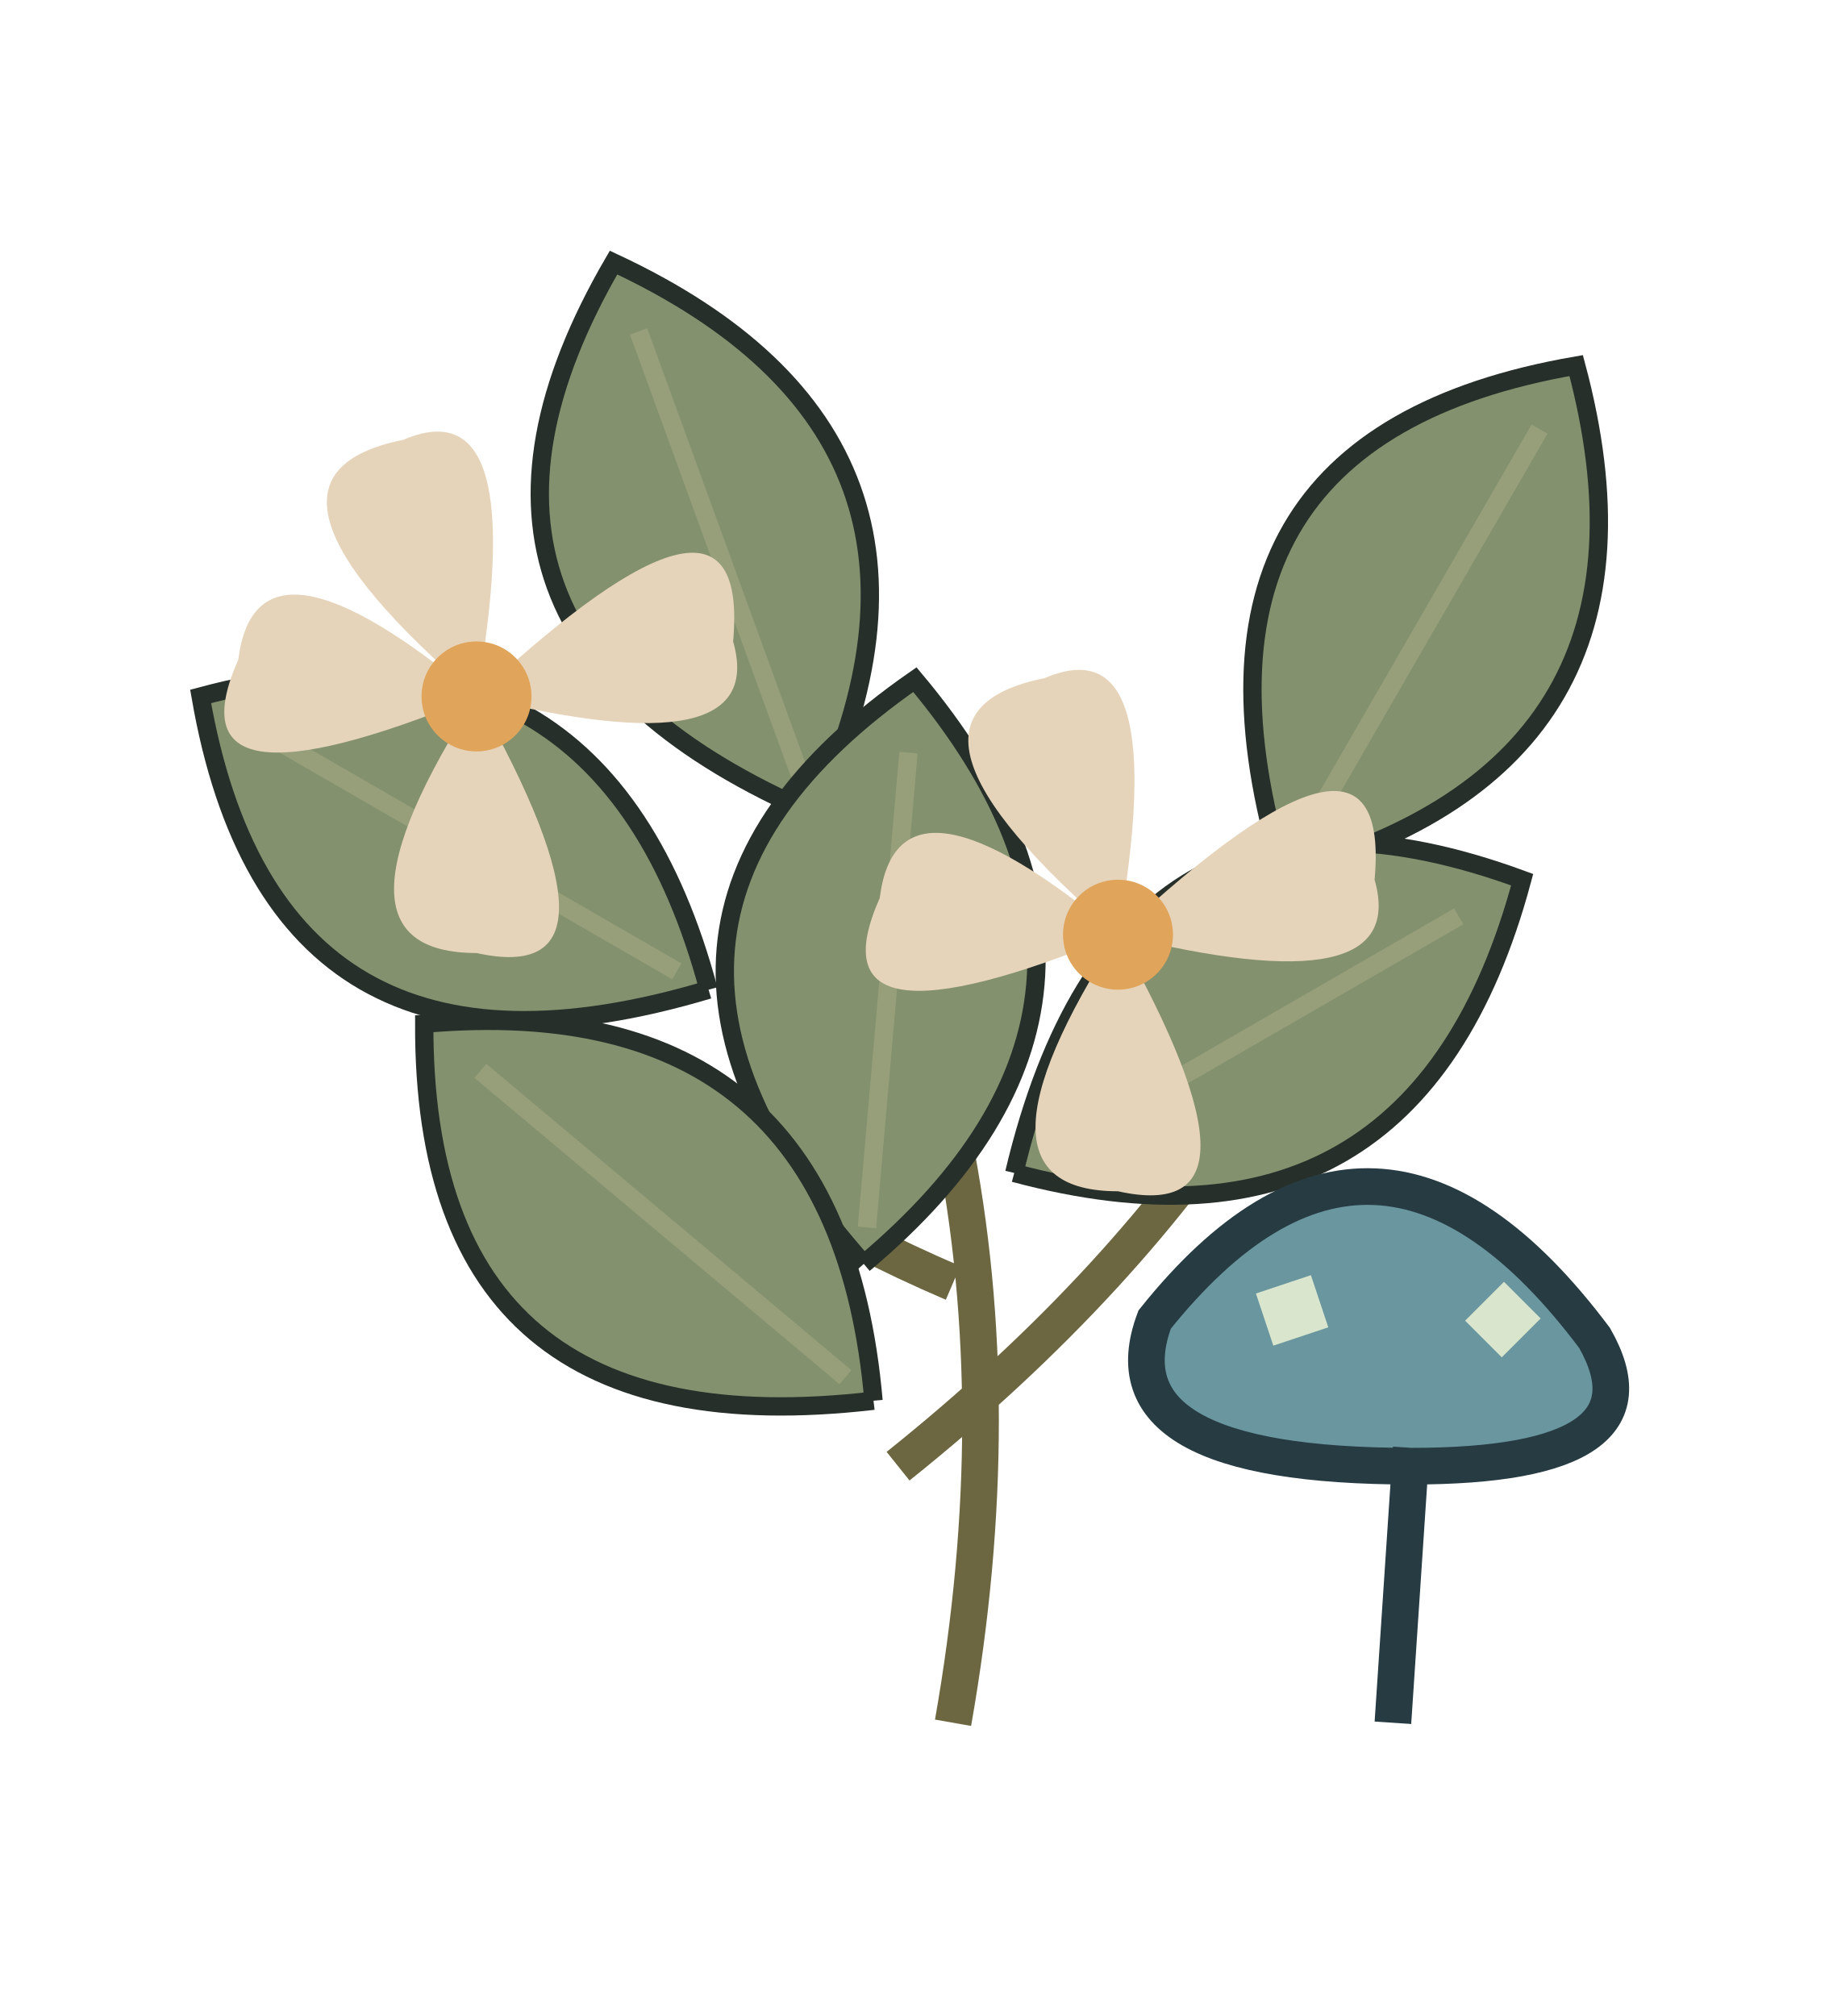
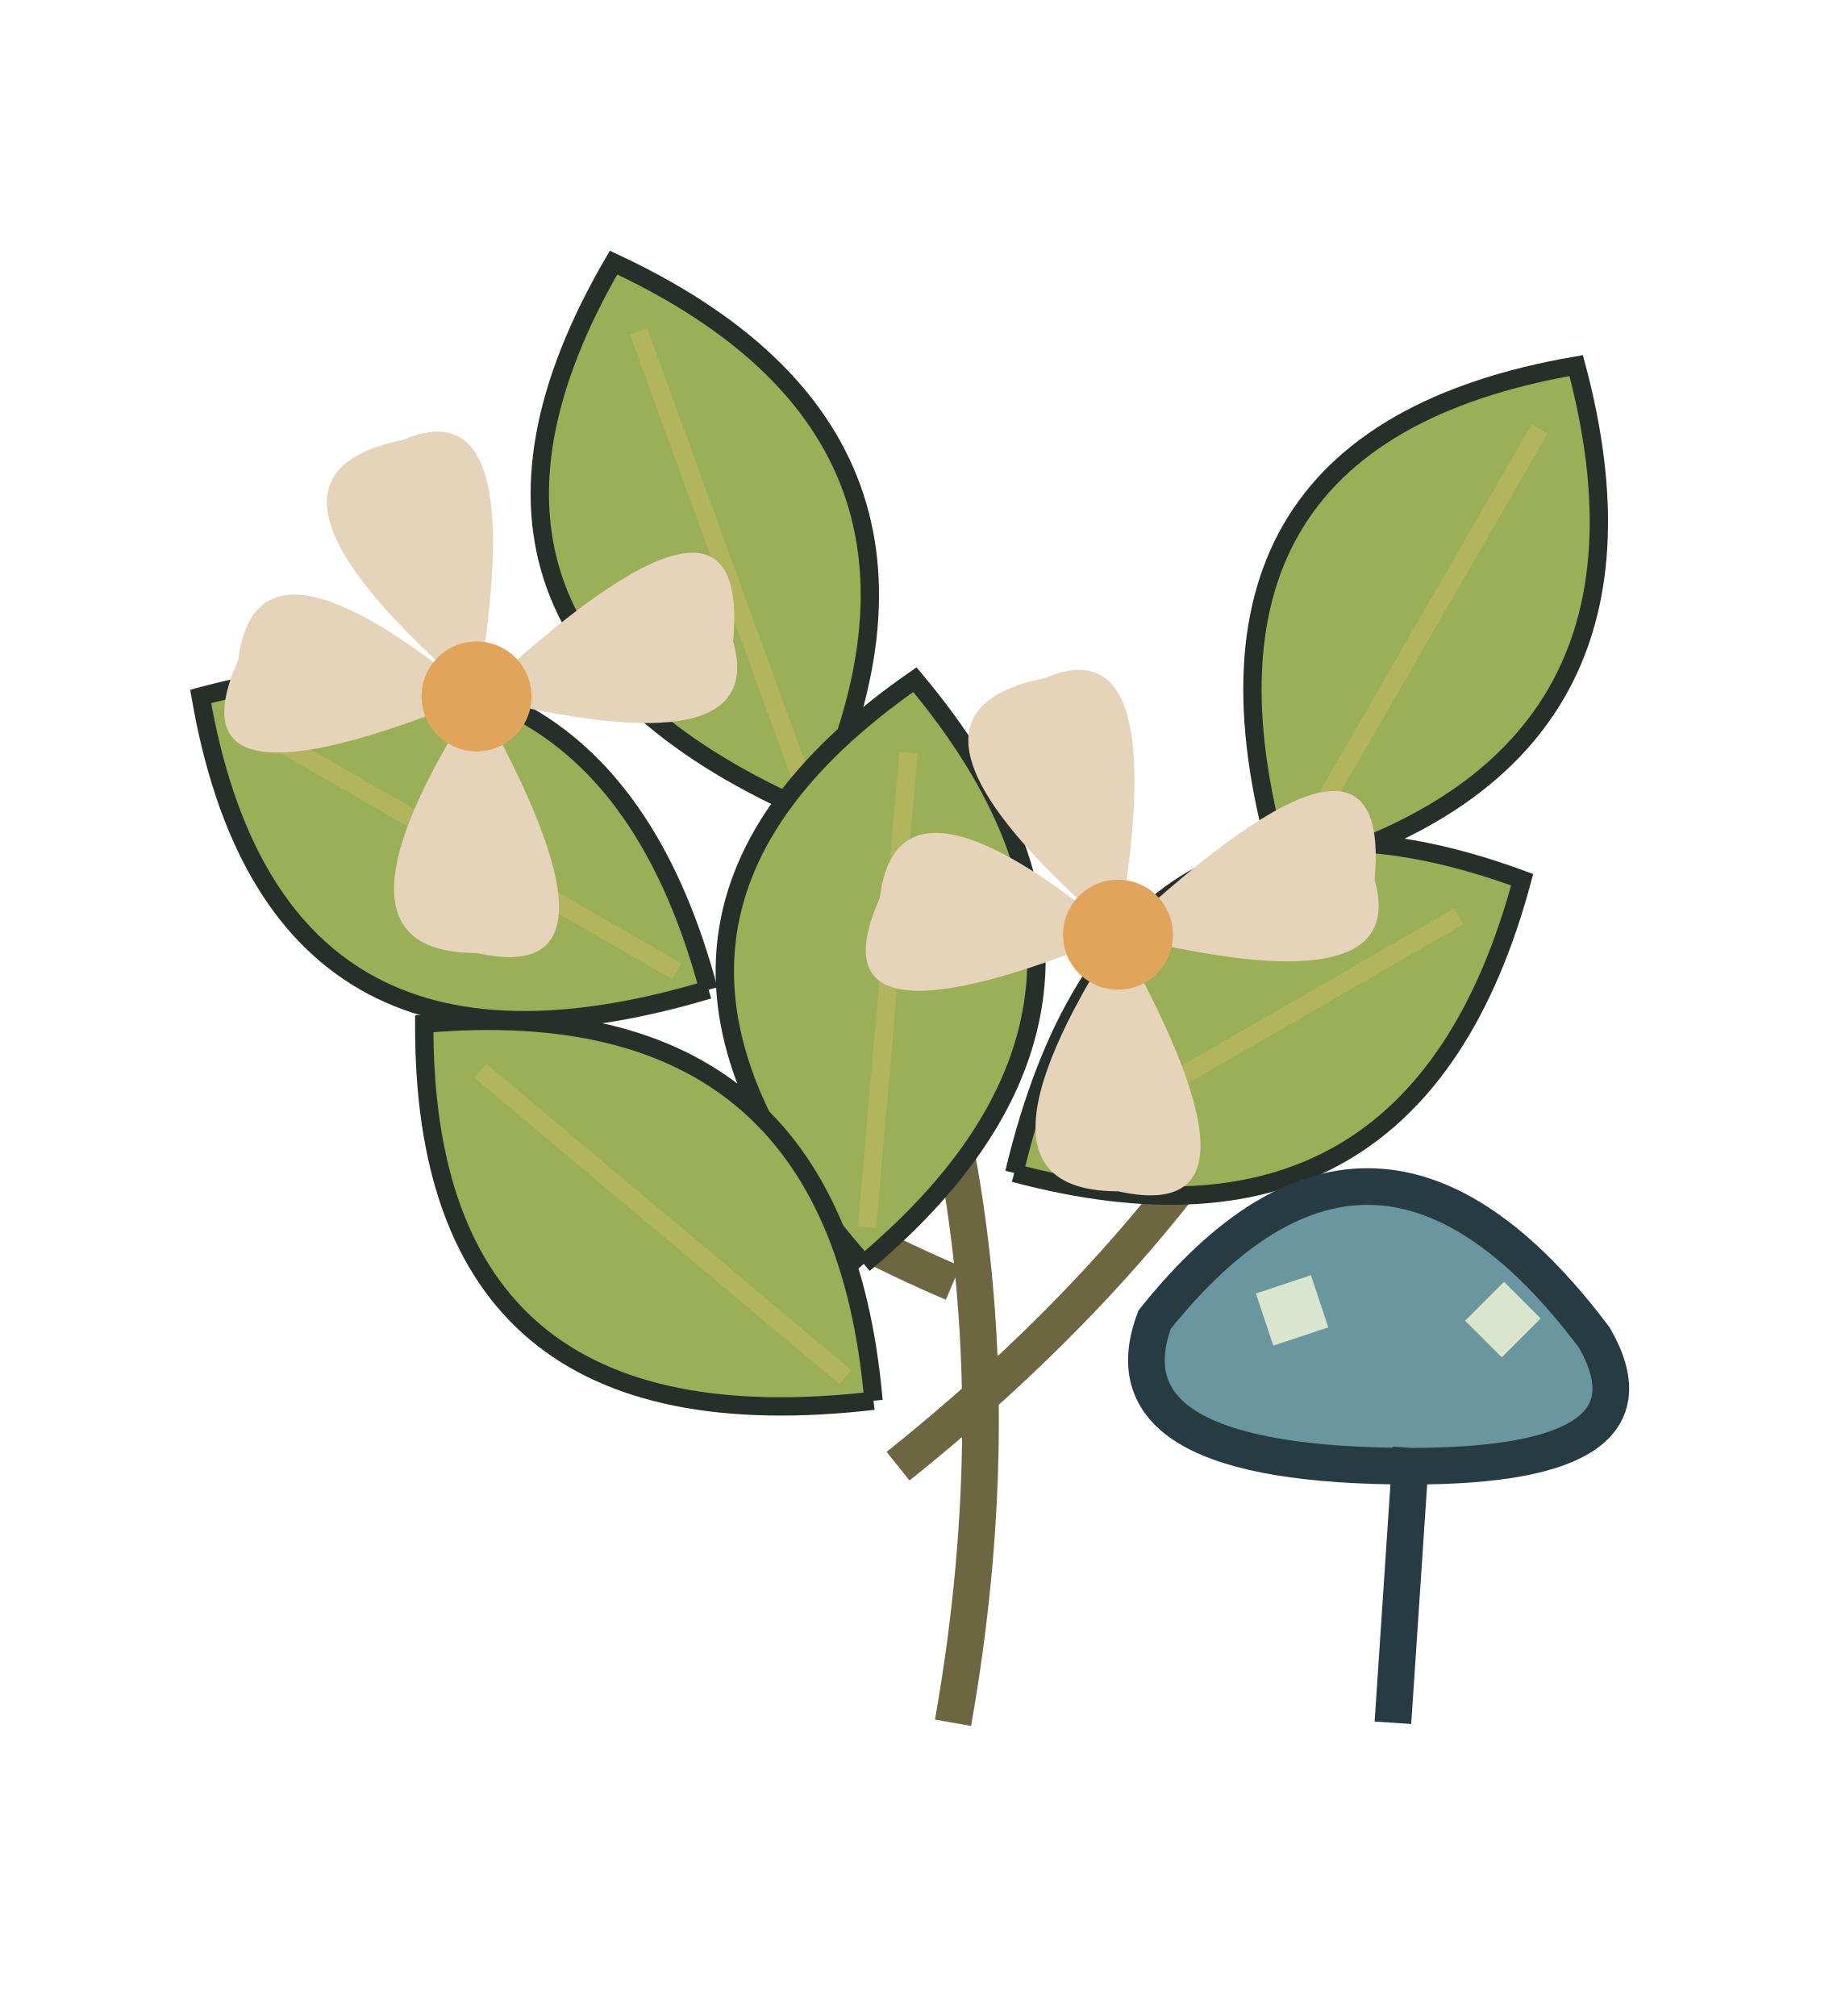
<svg xmlns="http://www.w3.org/2000/svg" width="100" height="110" viewBox="0 0 100 110">
  <path d="M52 94Q58 60 40 34M52 70Q31 61 25 45M49 80Q74 60 78 34" fill="none" stroke="#6d6741" stroke-width="2" />
  <g transform="translate(41 35) rotate(-20)">
-     <path d="M0 10Q-18-7 0-22Q16-6 0 10" fill="#84916e" stroke="#272f2a" />
-     <path d="M0 8V-18" stroke="#b3b48c" opacity=".4" />
+     <path d="M0 10Q-18-7 0-22Q16-6 0 10" fill="#9baf56" stroke="#272f2a" />
+     <path d="M0 8V-18" stroke="#d0bf68" opacity=".4" />
  </g>
  <g transform="translate(30 49) rotate(-60)">
-     <path d="M0 10Q-18-7 0-22Q16-6 0 10" fill="#84916e" stroke="#272f2a" />
-     <path d="M0 8V-18" stroke="#b3b48c" opacity=".4" />
+     <path d="M0 10Q-18-7 0-22Q16-6 0 10" fill="#9baf56" stroke="#272f2a" />
+     <path d="M0 8V-18" stroke="#d0bf68" opacity=".4" />
  </g>
  <g transform="translate(48 59) rotate(5)">
-     <path d="M0 10Q-18-7 0-22Q16-6 0 10" fill="#84916e" stroke="#272f2a" />
-     <path d="M0 8V-18" stroke="#b3b48c" opacity=".4" />
+     <path d="M0 10Q-18-7 0-22Q16-6 0 10" fill="#9baf56" stroke="#272f2a" />
+     <path d="M0 8V-18" stroke="#d0bf68" opacity=".4" />
  </g>
  <g transform="translate(64 59) rotate(60)">
-     <path d="M0 10Q-18-7 0-22Q16-6 0 10" fill="#84916e" stroke="#272f2a" />
-     <path d="M0 8V-18" stroke="#b3b48c" opacity=".4" />
+     <path d="M0 10Q-18-7 0-22Q16-6 0 10" fill="#9baf56" stroke="#272f2a" />
+     <path d="M0 8V-18" stroke="#d0bf68" opacity=".4" />
  </g>
  <g transform="translate(75 39) rotate(30)">
-     <path d="M0 10Q-18-7 0-22Q16-6 0 10" fill="#84916e" stroke="#272f2a" />
-     <path d="M0 8V-18" stroke="#b3b48c" opacity=".4" />
+     <path d="M0 10Q-18-7 0-22Q16-6 0 10" fill="#9baf56" stroke="#272f2a" />
+     <path d="M0 8V-18" stroke="#d0bf68" opacity=".4" />
  </g>
  <g transform="translate(40 70) rotate(-50)">
-     <path d="M0 10Q-18-7 0-22Q16-6 0 10" fill="#84916e" stroke="#272f2a" />
-     <path d="M0 8V-18" stroke="#b3b48c" opacity=".4" />
+     <path d="M0 10Q-18-7 0-22Q16-6 0 10" fill="#9baf56" stroke="#272f2a" />
+     <path d="M0 8V-18" stroke="#d0bf68" opacity=".4" />
  </g>
  <path d="M76 94L77 79M77 80Q60 80 63 72Q75 57 87 73Q91 80 77 80" fill="#6a96a0" stroke="#263b42" stroke-width="2" />
  <path d="M69 72L72 71M81 71L83 73" stroke="#d9e5cc" stroke-width="3" />
  <g transform="translate(26 38)">
    <path d="M0 0Q-14-12-4-14Q3-17 0 0Q15-14 14-3Q16 4 0 0Q9 16 0 14Q-9 14 0 0Q-17 7-13-2Q-12-10 0 0" fill="#e6d4ba" />
    <circle r="3" fill="#e0a45a" />
  </g>
  <g transform="translate(61 51)">
    <path d="M0 0Q-14-12-4-14Q3-17 0 0Q15-14 14-3Q16 4 0 0Q9 16 0 14Q-9 14 0 0Q-17 7-13-2Q-12-10 0 0" fill="#e6d4ba" />
    <circle r="3" fill="#e0a45a" />
  </g>
</svg>
